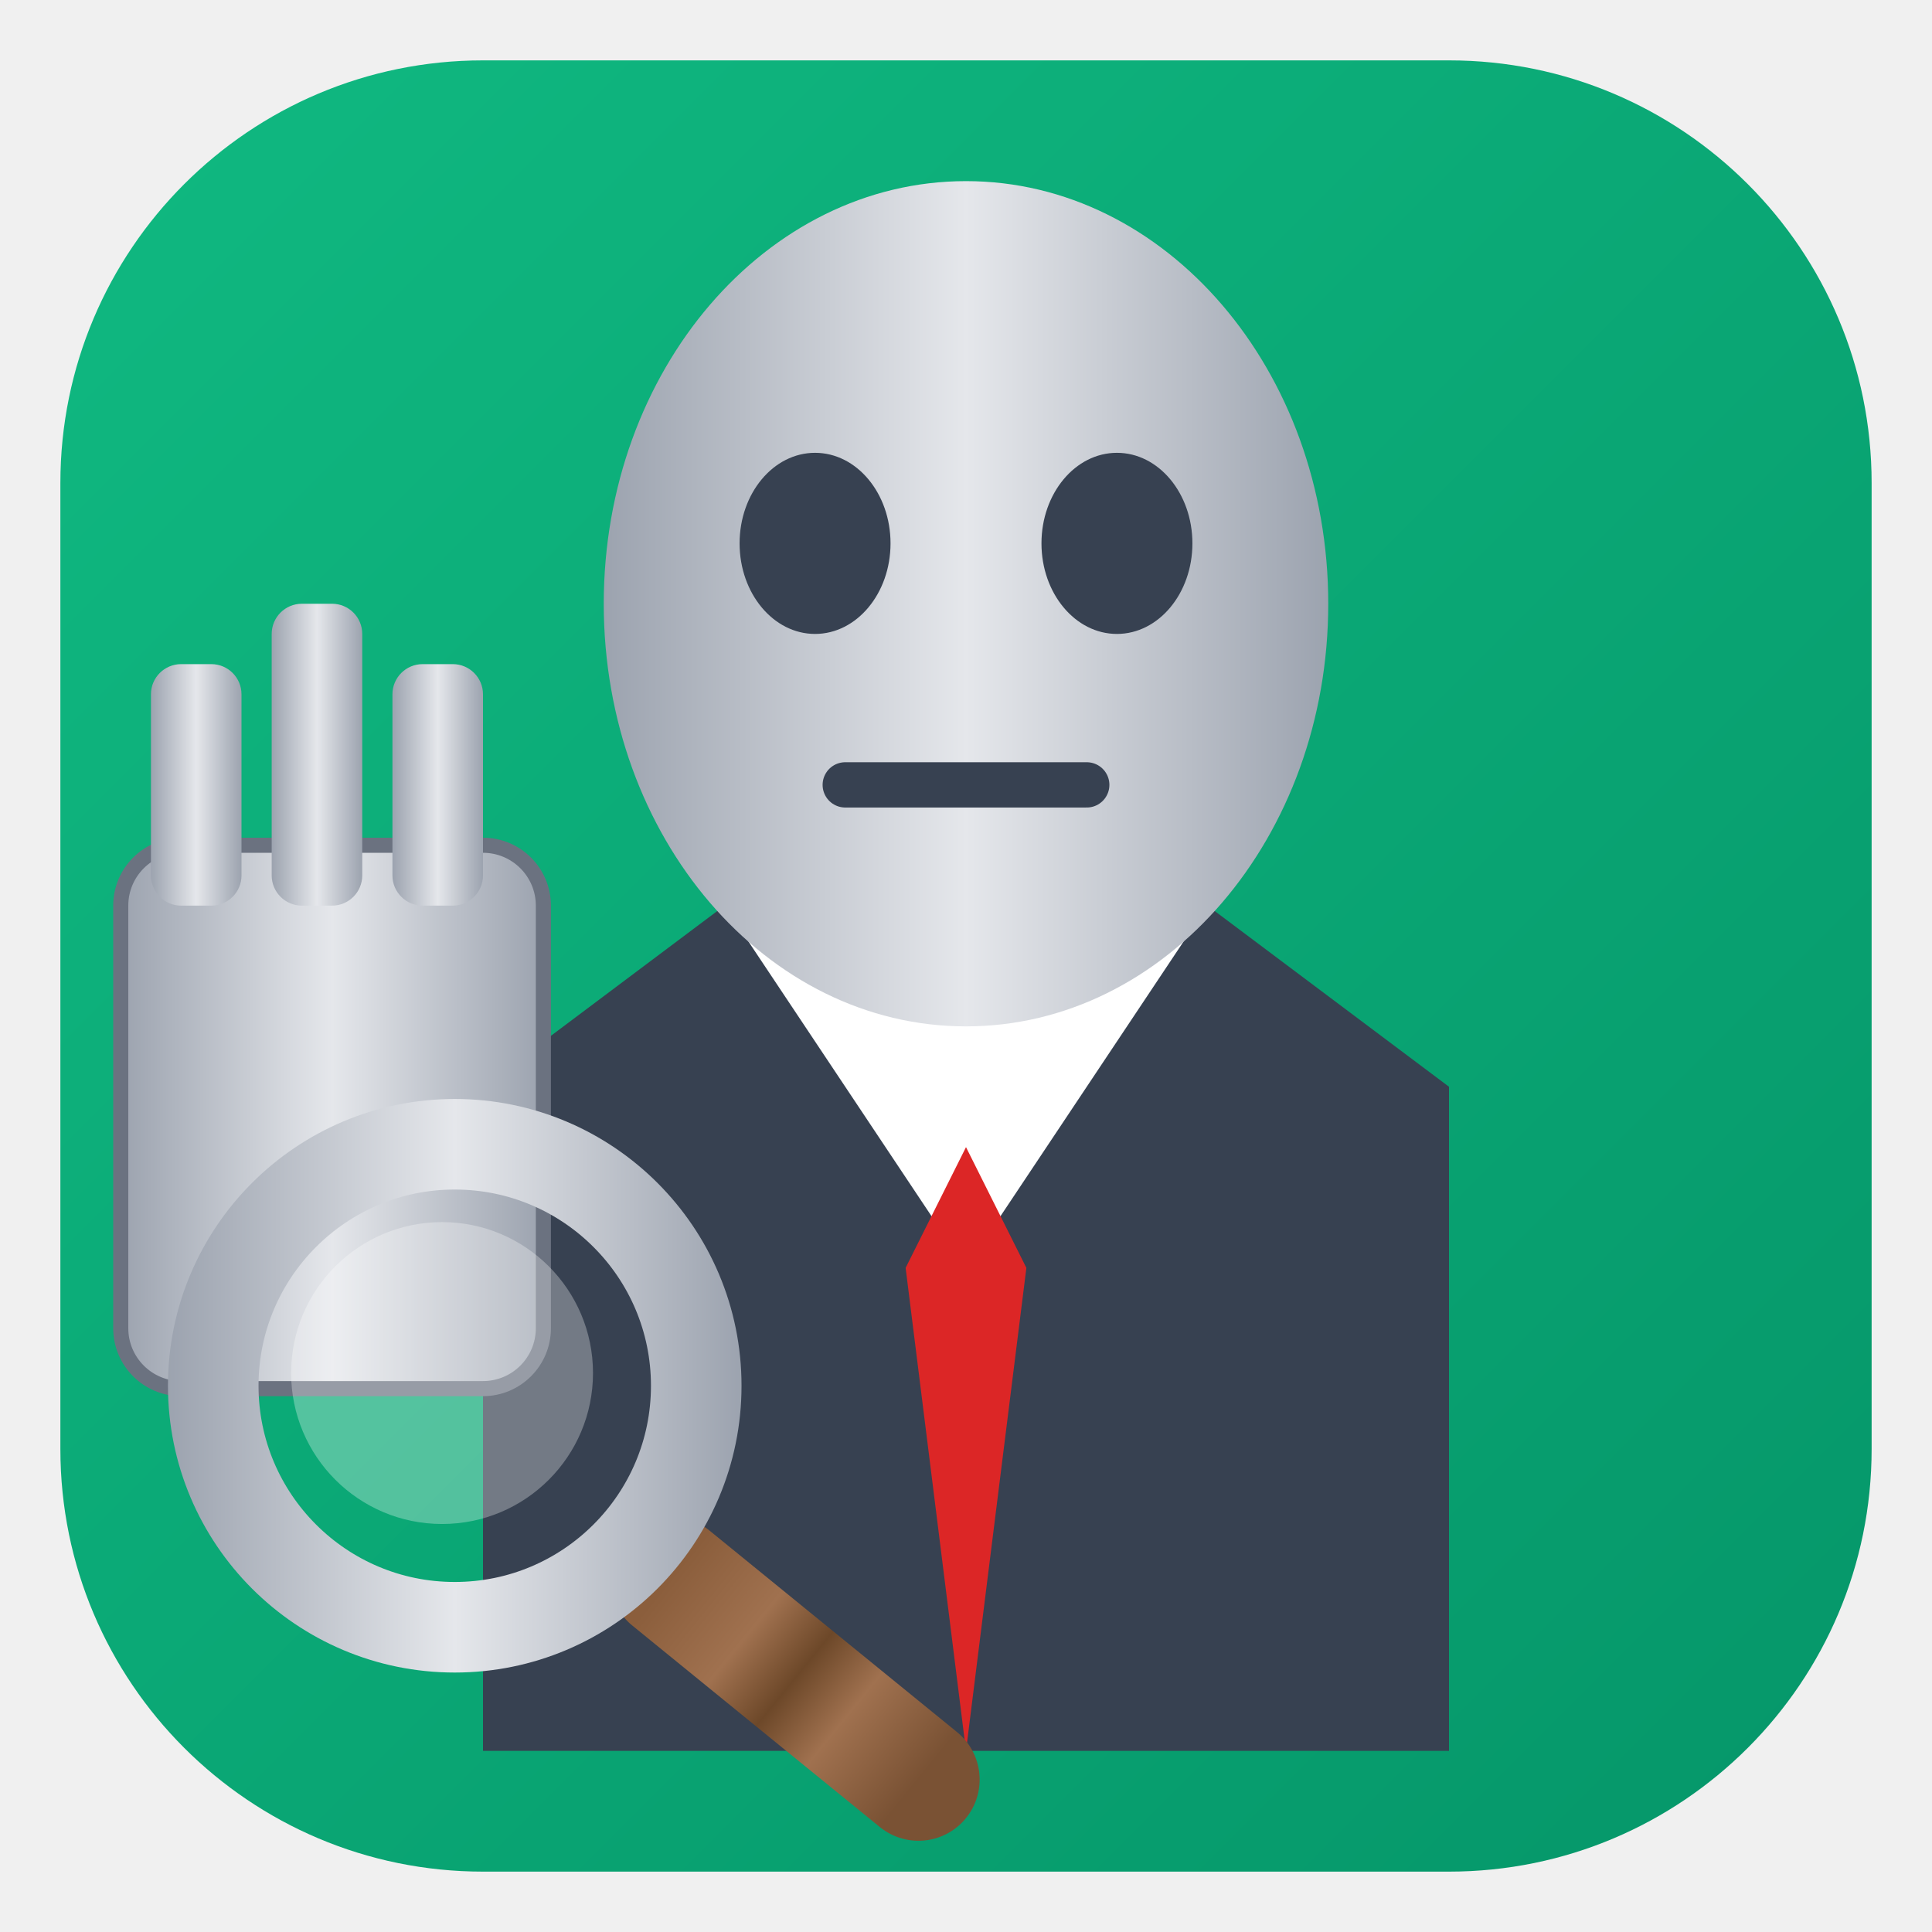
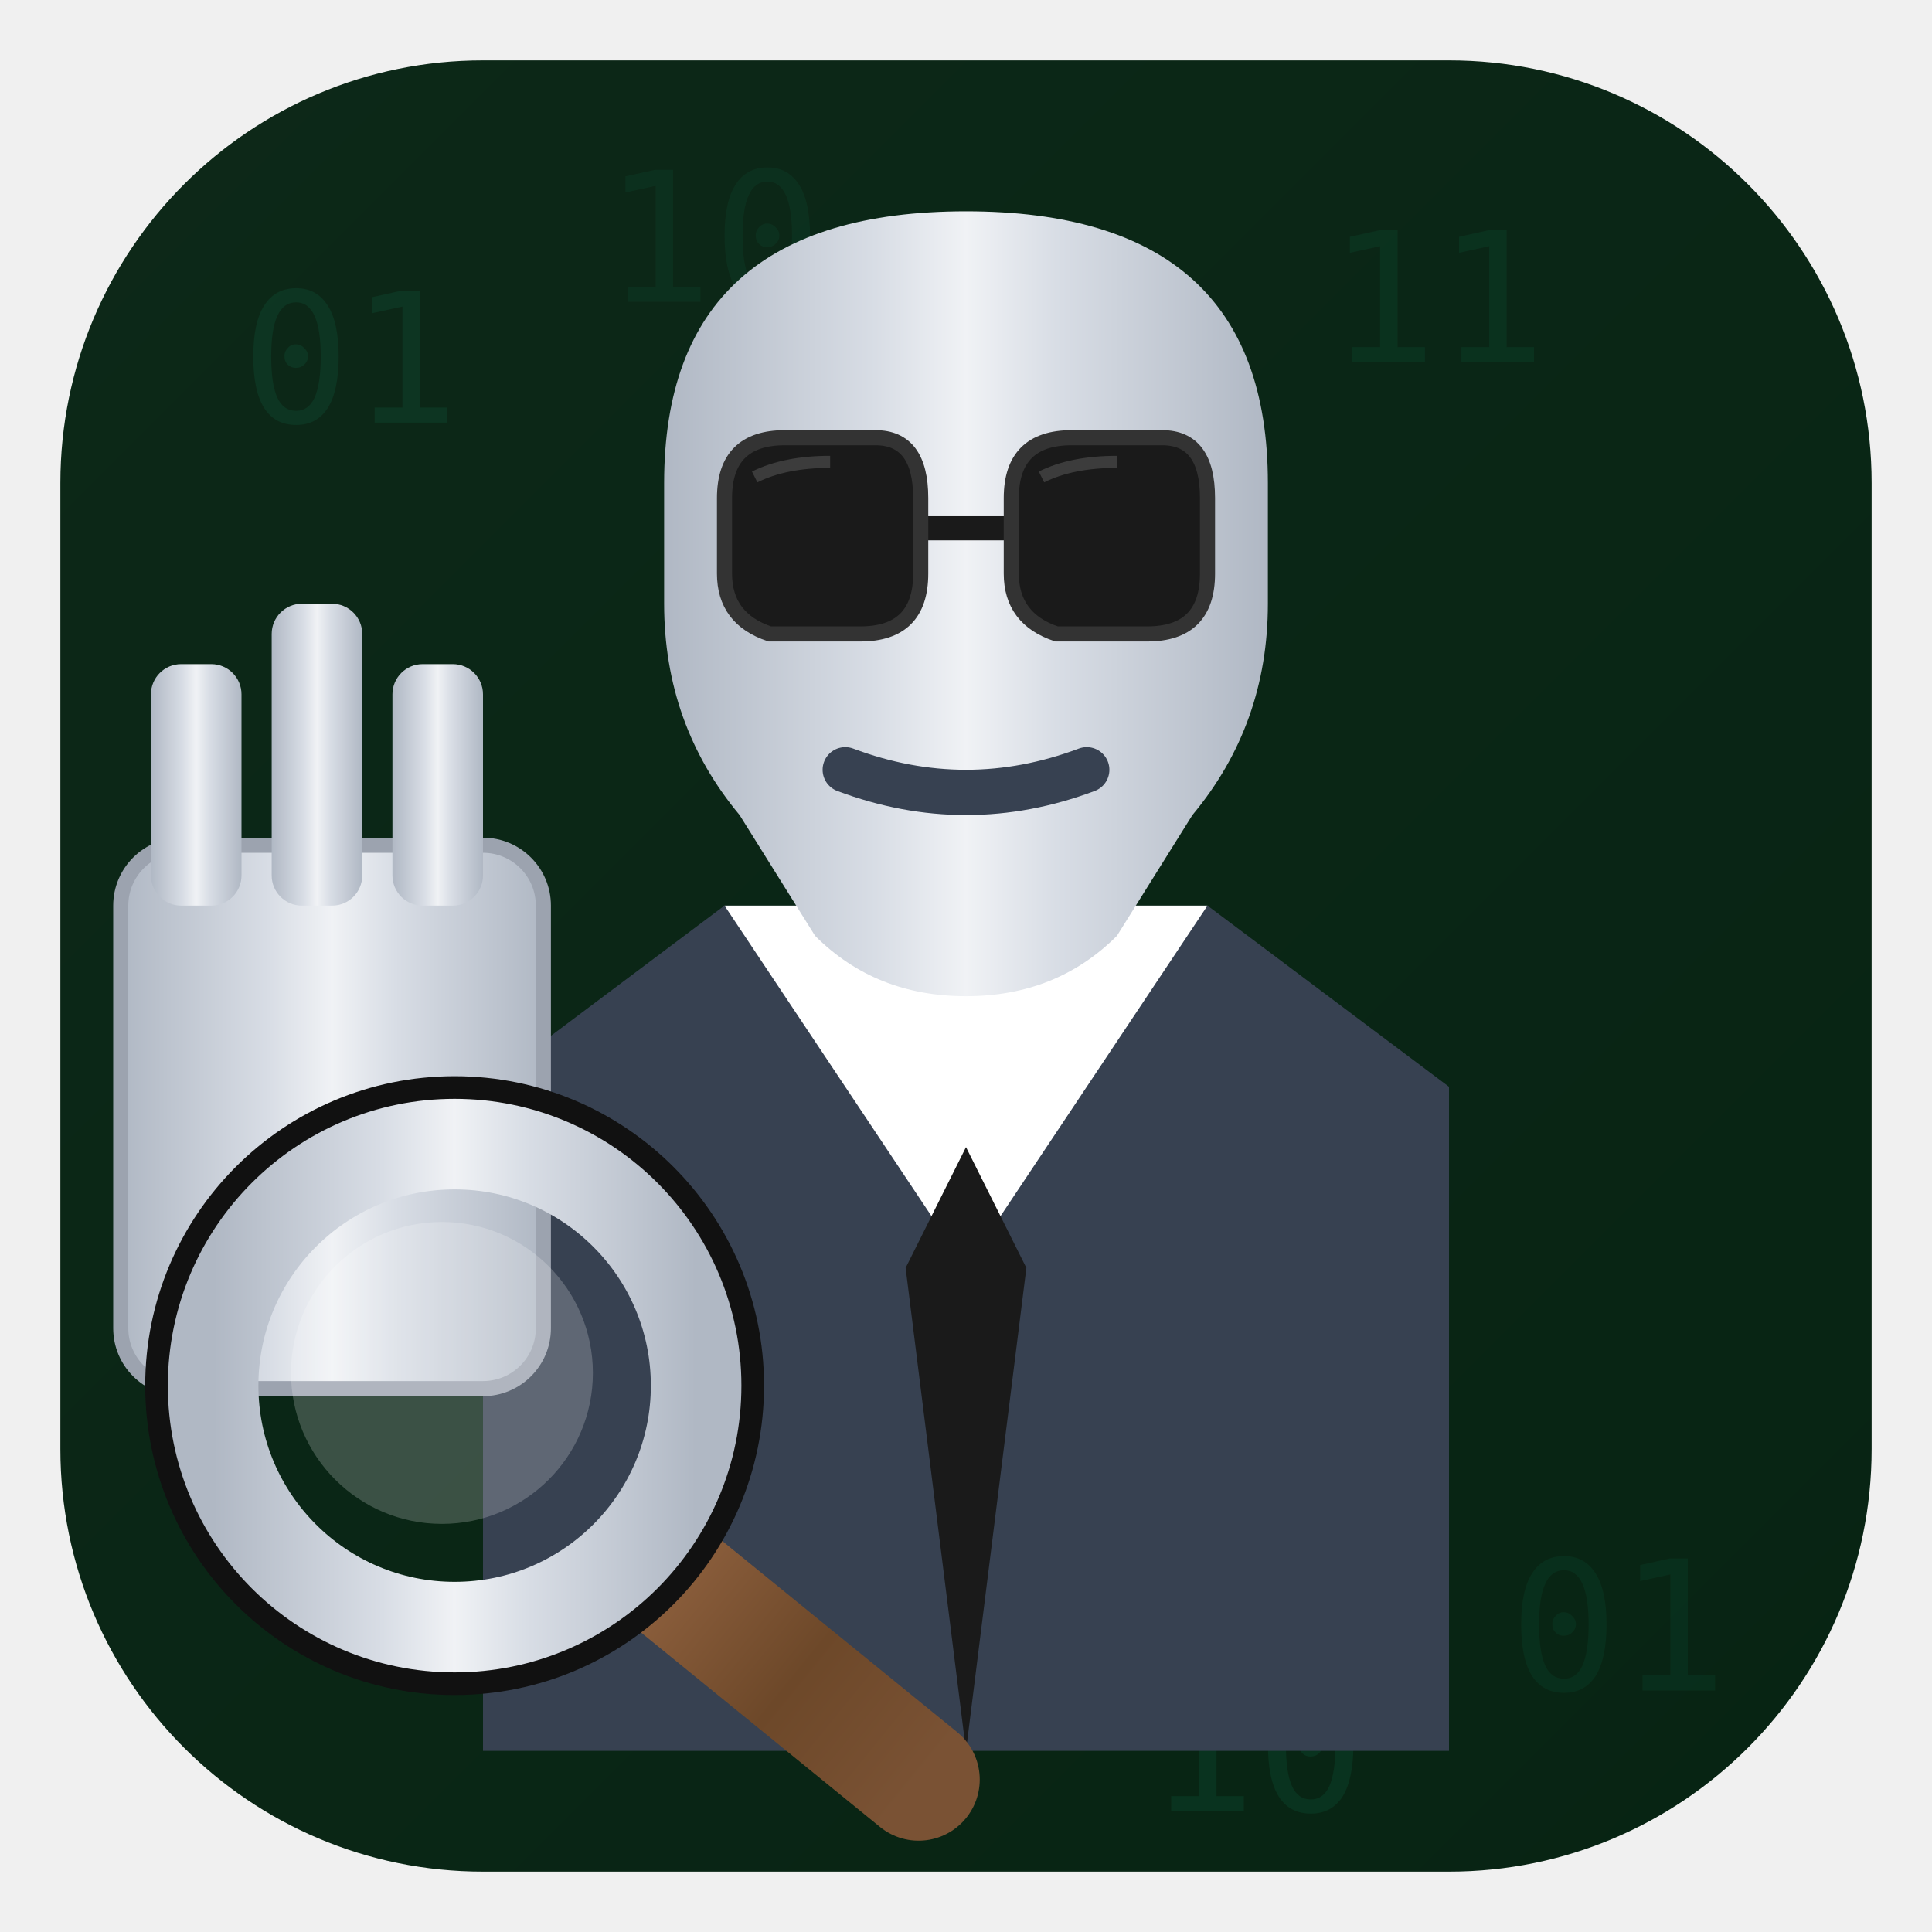
- <svg xmlns="http://www.w3.org/2000/svg" xmlns:xlink="http://www.w3.org/1999/xlink" viewBox="0 0 64 64" version="1.1" id="svg14">
-   <defs id="defs5">
-     <linearGradient id="grad" x1="0%" y1="0%" x2="100%" y2="100%">
-       <stop offset="0%" style="stop-color:#10b981" id="stop1" />
-       <stop offset="100%" style="stop-color:#059669" id="stop2" />
+ <svg xmlns="http://www.w3.org/2000/svg" xmlns:xlink="http://www.w3.org/1999/xlink" viewBox="0 0 64 64">
+   <defs>
+     <linearGradient id="bg-grad" x1="0%" y1="0%" x2="100%" y2="100%">
+       <stop offset="0%" style="stop-color:#0d2818" />
+       <stop offset="100%" style="stop-color:#072413" />
    </linearGradient>
    <linearGradient id="metal" x1="0%" y1="0%" x2="100%" y2="0%">
-       <stop offset="0%" style="stop-color:#9ca3af" id="stop3" />
-       <stop offset="50%" style="stop-color:#e5e7eb" id="stop4" />
-       <stop offset="100%" style="stop-color:#9ca3af" id="stop5" />
+       <stop offset="0%" style="stop-color:#b0b8c4" />
+       <stop offset="35%" style="stop-color:#d8dde5" />
+       <stop offset="50%" style="stop-color:#f0f2f5" />
+       <stop offset="65%" style="stop-color:#d8dde5" />
+       <stop offset="100%" style="stop-color:#b0b8c4" />
    </linearGradient>
-     <linearGradient xlink:href="#metal" id="linearGradient14" x1="12.5" y1="42.5" x2="31.5" y2="42.5" gradientUnits="userSpaceOnUse" gradientTransform="translate(-6.935961,-6.095238)" />
-     <linearGradient xlink:href="#metal" id="linearGradient15" x1="24.984" y1="58.867" x2="33.47" y2="58.867" gradientTransform="scale(1.06066,0.942809)" gradientUnits="userSpaceOnUse" />
    <linearGradient id="wood" x1="0%" y1="0%" x2="100%" y2="0%">
      <stop offset="0%" style="stop-color:#8B5E3C" />
-       <stop offset="30%" style="stop-color:#A0714F" />
      <stop offset="50%" style="stop-color:#6D4829" />
-       <stop offset="70%" style="stop-color:#A0714F" />
      <stop offset="100%" style="stop-color:#7A5234" />
    </linearGradient>
    <linearGradient id="woodHandle" xlink:href="#wood" x1="22.22" y1="52.27" x2="30.43" y2="58.95" gradientUnits="userSpaceOnUse" />
  </defs>
-   <rect x="2" y="2" width="60" height="60" rx="14" fill="url(#grad)" id="rect5" />
-   <path d="M16 58 L16 36 L24 30 L40 30 L48 36 L48 58" fill="#374151" id="path5" />
-   <path d="M24 30 L32 42 L40 30" fill="white" id="path6" />
-   <path d="M30 42 L32 58 L34 42 L32 38 Z" fill="#dc2626" id="path7" />
-   <ellipse cx="32" cy="20" rx="12" ry="14" fill="url(#metal)" id="ellipse7" />
-   <ellipse cx="27" cy="18" rx="2.5" ry="3" fill="#374151" id="ellipse8" />
-   <ellipse cx="37" cy="18" rx="2.5" ry="3" fill="#374151" id="ellipse9" />
-   <path d="M28 26 L36 26" stroke="#374151" stroke-width="1.5" stroke-linecap="round" id="path9" />
-   <rect x="4" y="28" width="14" height="18" rx="2" fill="url(#metal)" stroke="#6b7280" stroke-width="0.5" id="rect9" />
-   <rect x="5" y="22" width="3" height="8" rx="1" fill="url(#metal)" id="rect10" />
-   <rect x="9" y="20" width="3" height="10" rx="1" fill="url(#metal)" id="rect11" />
-   <rect x="13" y="22" width="3" height="8" rx="1" fill="url(#metal)" id="rect12" />
-   <line x1="22.222" y1="52.273" x2="30.425" y2="58.951" stroke="url(#woodHandle)" stroke-width="4.054" stroke-linecap="round" id="line14" />
-   <circle cx="15.064" cy="45.905" r="8" fill="none" stroke="url(#metal)" stroke-width="3" id="circle13" style="stroke:url(#linearGradient14)" />
-   <circle cx="14.644" cy="45.484" r="5" fill="rgba(255,255,255,0.3)" id="circle14" />
+   <rect x="2" y="2" width="60" height="60" rx="14" fill="url(#bg-grad)" />
+   <text x="8" y="14" font-family="monospace" font-size="6" fill="#10b981" opacity="0.1">01</text>
+   <text x="20" y="10" font-family="monospace" font-size="6" fill="#10b981" opacity="0.07">10</text>
+   <text x="44" y="12" font-family="monospace" font-size="6" fill="#10b981" opacity="0.08">11</text>
+   <text x="50" y="56" font-family="monospace" font-size="6" fill="#10b981" opacity="0.07">01</text>
+   <text x="38" y="60" font-family="monospace" font-size="6" fill="#10b981" opacity="0.1">10</text>
+   <path d="M16 58 L16 36 L24 30 L40 30 L48 36 L48 58" fill="#374151" />
+   <path d="M24 30 L32 42 L40 30" fill="white" />
+   <path d="M30 42 L32 58 L34 42 L32 38 Z" fill="#1a1a1a" />
+   <path d="M22 16 Q22 7 32 7 Q42 7 42 16 L42 20 Q42 24 39.5 27 L37 31 Q35 33 32 33 Q29 33 27 31 L24.5 27 Q22 24 22 20 Z" fill="url(#metal)" />
+   <line x1="30.5" y1="17.5" x2="33.5" y2="17.5" stroke="#1a1a1a" stroke-width="0.8" />
+   <path d="M24 16.5 Q24 14.5 26 14.5 L29 14.5 Q30.5 14.5 30.5 16.5 L30.5 19 Q30.5 21 28.5 21 L25.5 21 Q24 20.5 24 19 Z" fill="#1a1a1a" stroke="#333" stroke-width="0.5" />
+   <path d="M25 15.8 Q26 15.3 27.5 15.3" stroke="rgba(255,255,255,0.15)" stroke-width="0.4" fill="none" />
+   <path d="M33.5 16.5 Q33.5 14.5 35.5 14.5 L38.5 14.5 Q40 14.5 40 16.5 L40 19 Q40 21 38 21 L35 21 Q33.5 20.5 33.5 19 Z" fill="#1a1a1a" stroke="#333" stroke-width="0.5" />
+   <path d="M34.5 15.8 Q35.5 15.3 37 15.3" stroke="rgba(255,255,255,0.15)" stroke-width="0.4" fill="none" />
+   <path d="M28 25.5 Q32 27 36 25.5" stroke="#374151" stroke-width="1.5" stroke-linecap="round" fill="none" />
+   <rect x="4" y="28" width="14" height="18" rx="2" fill="url(#metal)" stroke="#9ca3af" stroke-width="0.5" />
+   <rect x="5" y="22" width="3" height="8" rx="1" fill="url(#metal)" />
+   <rect x="9" y="20" width="3" height="10" rx="1" fill="url(#metal)" />
+   <rect x="13" y="22" width="3" height="8" rx="1" fill="url(#metal)" />
+   <line x1="22.22" y1="52.27" x2="30.43" y2="58.95" stroke="url(#woodHandle)" stroke-width="4.05" stroke-linecap="round" />
+   <circle cx="15.06" cy="45.90" r="9.5" fill="none" stroke="#111" stroke-width="1.5" />
+   <circle cx="15.06" cy="45.90" r="8" fill="none" stroke="url(#metal)" stroke-width="3" />
+   <circle cx="14.64" cy="45.48" r="5" fill="rgba(255,255,255,0.2)" />
</svg>
